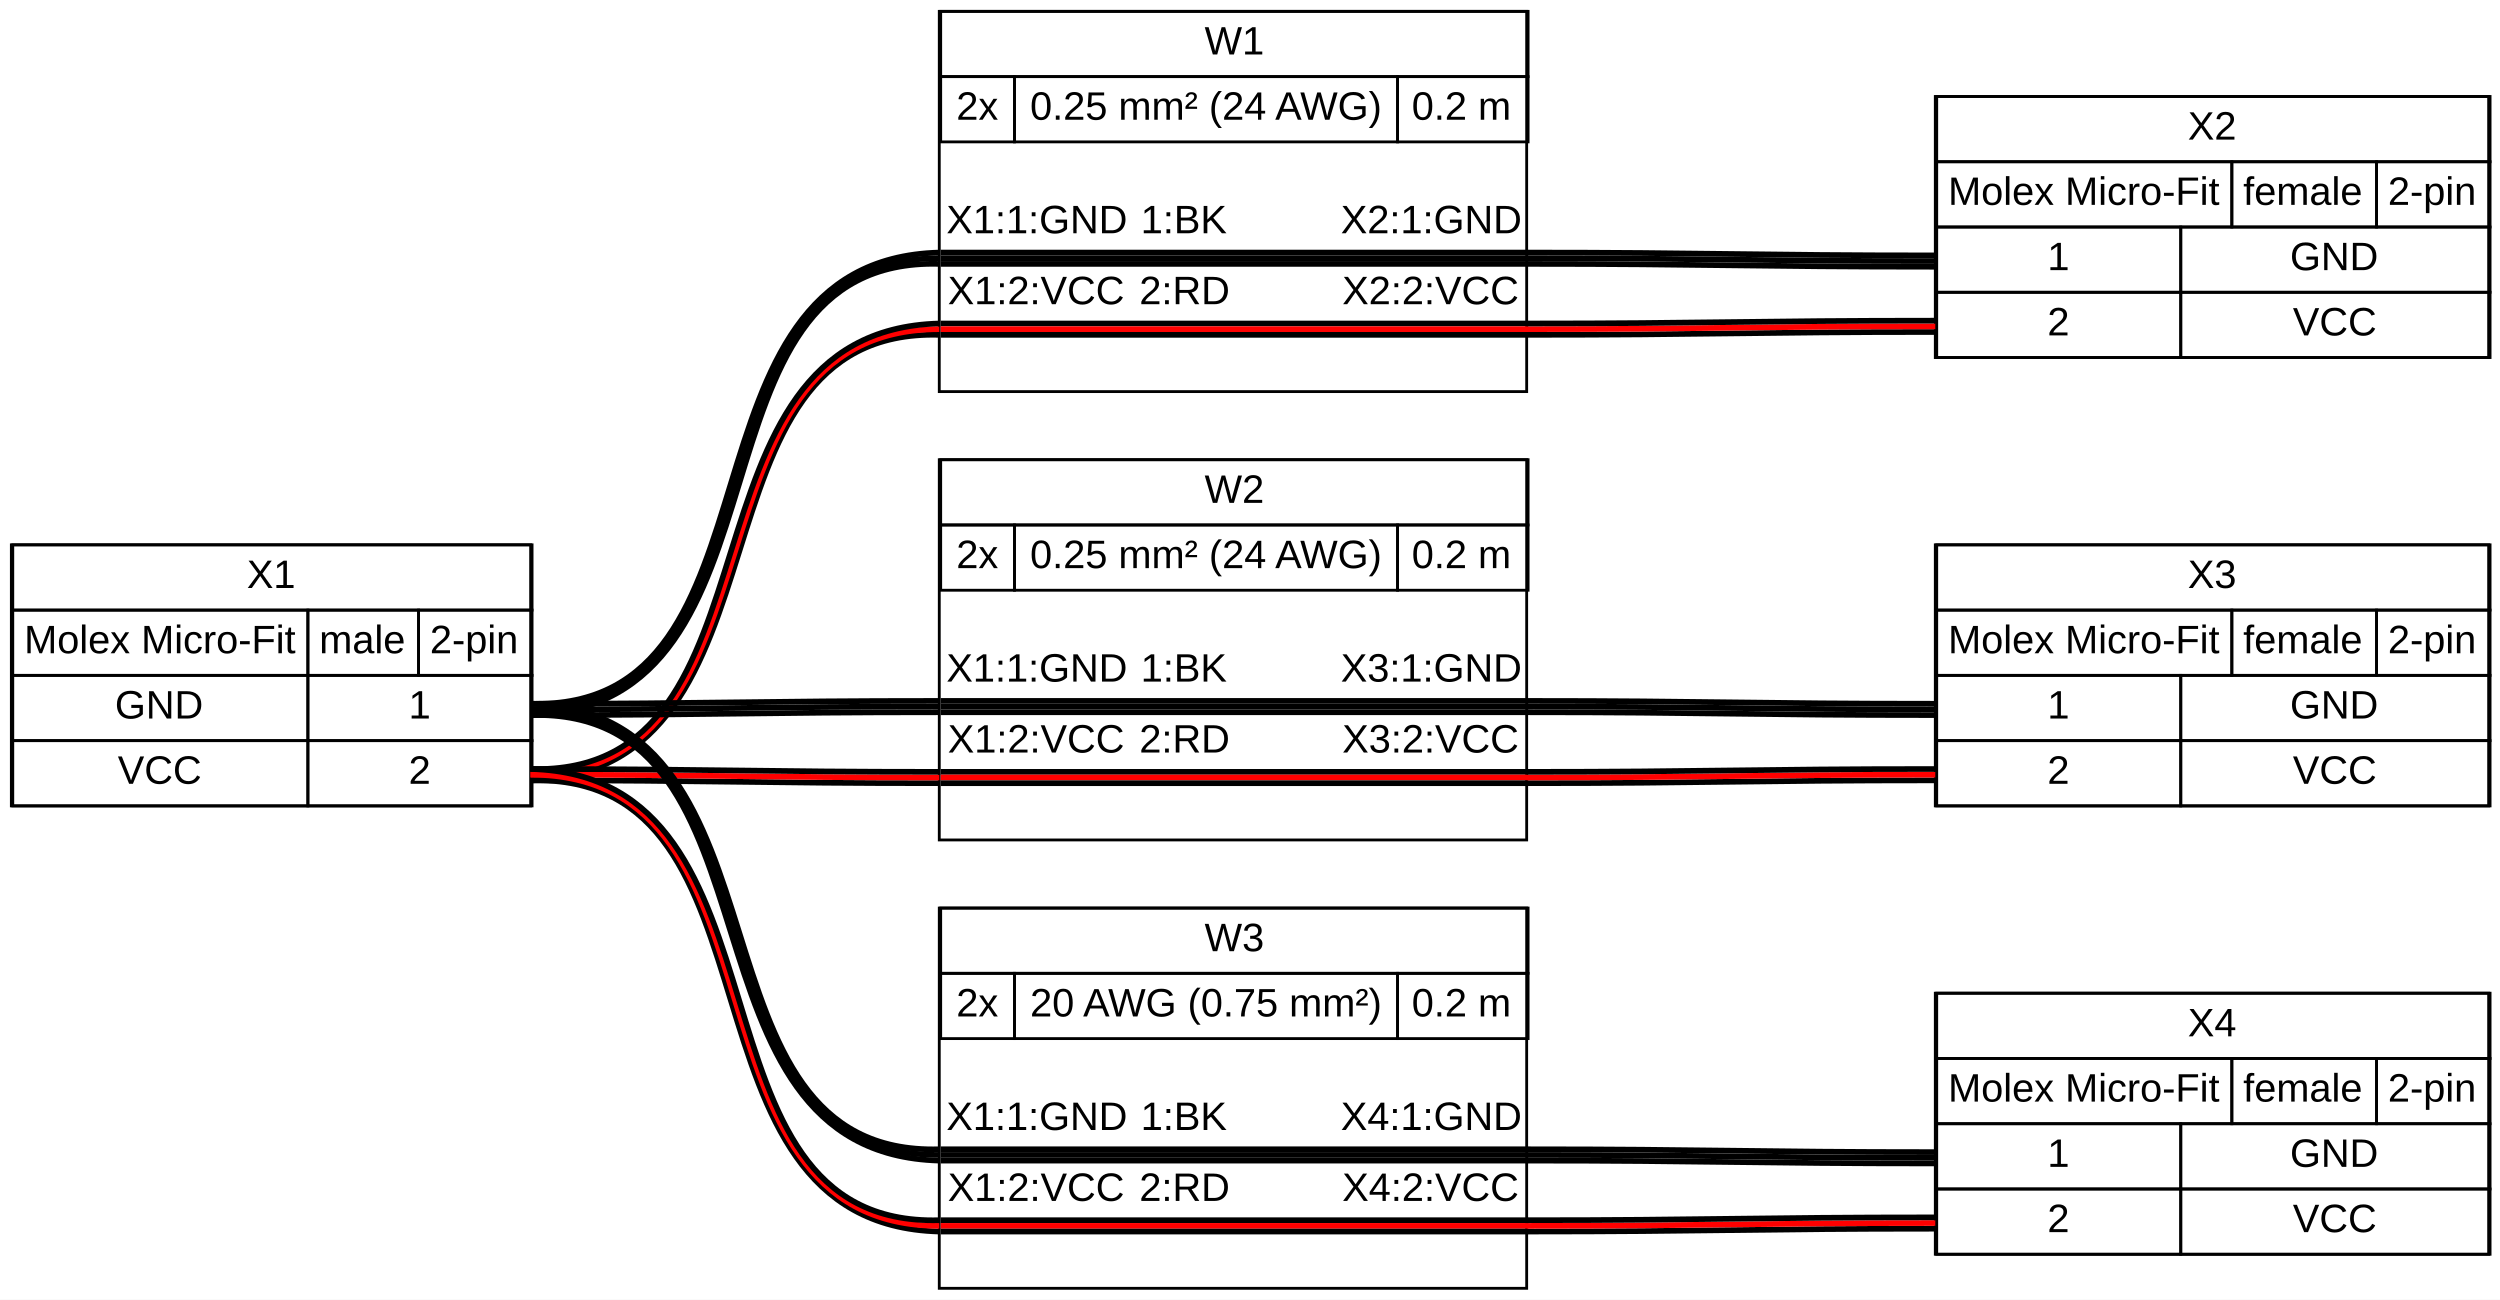
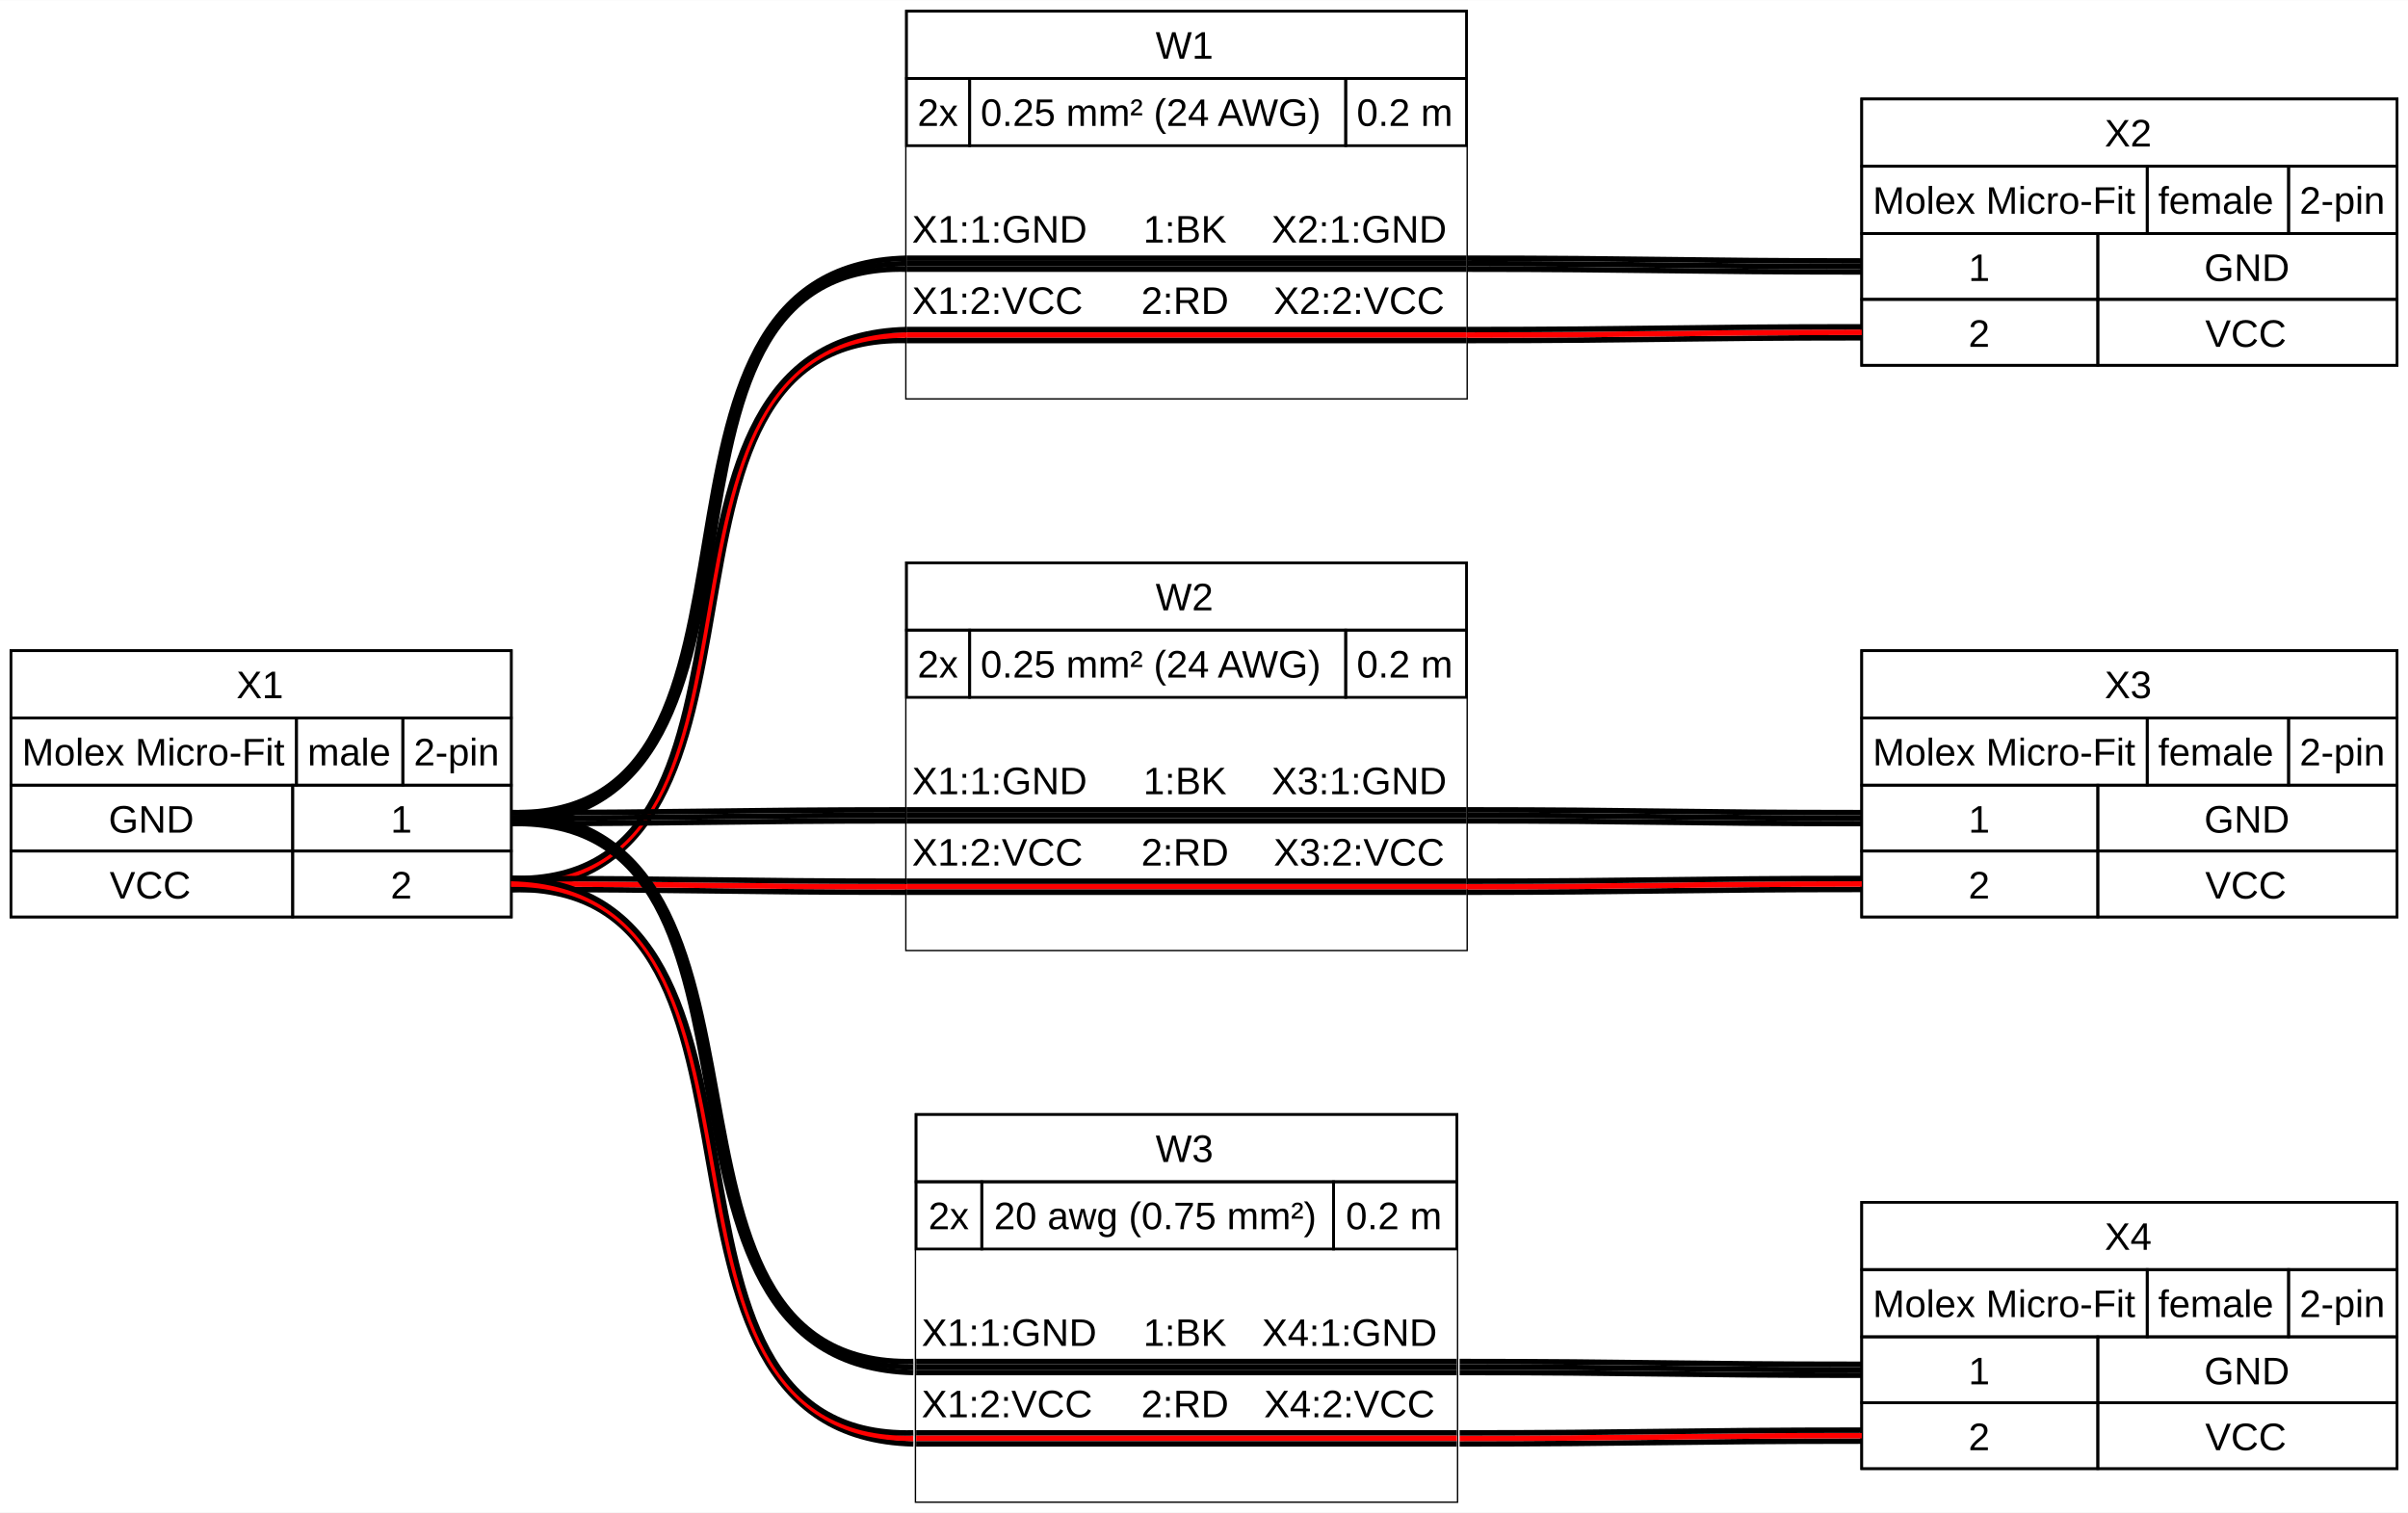
- <svg xmlns="http://www.w3.org/2000/svg" width="881pt" height="458pt" viewBox="0.00 0.00 881.00 458.00">
-   <g id="graph0" class="graph" transform="scale(1 1) rotate(0) translate(4 454)">
-     <polygon fill="#ffffff" stroke="transparent" points="-4,4 -4,-454 877,-454 877,4 -4,4" />
+ <svg xmlns="http://www.w3.org/2000/svg" width="877pt" height="551pt" viewBox="0.00 0.00 877.25 551.00">
+   <g id="graph0" class="graph" transform="scale(1 1) rotate(0) translate(4 547)">
+     <polygon fill="#ffffff" stroke="none" points="-4,4 -4,-547 873.25,-547 873.25,4 -4,4" />
    <g id="node1" class="node">
-       <polygon fill="#ffffff" stroke="black" points="183,-262 0,-262 0,-170 183,-170 183,-262" />
-       <polygon fill="none" stroke="black" points="0.5,-239 0.5,-262 183.5,-262 183.5,-239 0.5,-239" />
-       <text text-anchor="start" x="83" y="-246.8" font-family="arial" font-size="14.00">X1</text>
-       <polygon fill="none" stroke="black" points="0.5,-216 0.5,-239 104.5,-239 104.5,-216 0.5,-216" />
-       <text text-anchor="start" x="4.5" y="-223.8" font-family="arial" font-size="14.00">Molex Micro-Fit</text>
-       <polygon fill="none" stroke="black" points="104.5,-216 104.5,-239 143.5,-239 143.5,-216 104.5,-216" />
-       <text text-anchor="start" x="108.5" y="-223.8" font-family="arial" font-size="14.00">male</text>
-       <polygon fill="none" stroke="black" points="143.5,-216 143.5,-239 183.5,-239 183.5,-216 143.5,-216" />
-       <text text-anchor="start" x="147.5" y="-223.8" font-family="arial" font-size="14.00">2-pin</text>
-       <polygon fill="none" stroke="black" points="0.5,-193 0.5,-216 104.5,-216 104.5,-193 0.5,-193" />
-       <text text-anchor="start" x="36.5" y="-200.8" font-family="arial" font-size="14.00">GND</text>
-       <polygon fill="none" stroke="black" points="104.5,-193 104.5,-216 183.5,-216 183.5,-193 104.5,-193" />
-       <text text-anchor="start" x="140" y="-200.8" font-family="arial" font-size="14.00">1</text>
-       <polygon fill="none" stroke="black" points="0.5,-170 0.5,-193 104.5,-193 104.5,-170 0.5,-170" />
-       <text text-anchor="start" x="37.5" y="-177.8" font-family="arial" font-size="14.00">VCC</text>
-       <polygon fill="none" stroke="black" points="104.5,-170 104.5,-193 183.5,-193 183.5,-170 104.5,-170" />
-       <text text-anchor="start" x="140" y="-177.8" font-family="arial" font-size="14.00">2</text>
+       <polygon fill="#ffffff" stroke="black" points="182.25,-310 0,-310 0,-213 182.25,-213 182.25,-310" />
+       <polygon fill="#ffffff" stroke="none" points="0,-213 0,-310 182.25,-310 182.25,-213 0,-213" />
+       <polygon fill="none" stroke="black" points="0,-285.5 0,-310 182.25,-310 182.25,-285.5 0,-285.5" />
+       <text text-anchor="start" x="82.12" y="-292.7" font-family="arial" font-size="14.00">X1</text>
+       <polygon fill="none" stroke="black" points="0,-261 0,-285.5 104,-285.5 104,-261 0,-261" />
+       <text text-anchor="start" x="4" y="-268.2" font-family="arial" font-size="14.00">Molex Micro-Fit</text>
+       <polygon fill="none" stroke="black" points="104,-261 104,-285.5 142.75,-285.5 142.75,-261 104,-261" />
+       <text text-anchor="start" x="108" y="-268.2" font-family="arial" font-size="14.00">male</text>
+       <polygon fill="none" stroke="black" points="142.75,-261 142.75,-285.5 182.25,-285.5 182.25,-261 142.75,-261" />
+       <text text-anchor="start" x="146.75" y="-268.2" font-family="arial" font-size="14.00">2-pin</text>
+       <polygon fill="none" stroke="black" points="0,-237 0,-261 102.62,-261 102.62,-237 0,-237" />
+       <text text-anchor="start" x="35.56" y="-243.7" font-family="arial" font-size="14.00">GND</text>
+       <polygon fill="none" stroke="black" points="102.62,-237 102.62,-261 182.25,-261 182.25,-237 102.62,-237" />
+       <text text-anchor="start" x="138.31" y="-243.7" font-family="arial" font-size="14.00">1</text>
+       <polygon fill="none" stroke="black" points="0,-213 0,-237 102.62,-237 102.62,-213 0,-213" />
+       <text text-anchor="start" x="35.94" y="-219.7" font-family="arial" font-size="14.00">VCC</text>
+       <polygon fill="none" stroke="black" points="102.62,-213 102.62,-237 182.25,-237 182.25,-213 102.62,-213" />
+       <text text-anchor="start" x="138.31" y="-219.7" font-family="arial" font-size="14.00">2</text>
+     </g>
+     <g id="node2" class="node">
+       <polygon fill="#ffffff" stroke="black" points="530.25,-543 326.25,-543 326.25,-402 530.25,-402 530.25,-543" />
+       <polygon fill="#ffffff" stroke="none" points="326.25,-402 326.25,-543 530.25,-543 530.25,-402 326.25,-402" />
+       <polygon fill="none" stroke="black" points="326.25,-518.5 326.25,-543 530.25,-543 530.25,-518.5 326.25,-518.5" />
+       <text text-anchor="start" x="417" y="-525.7" font-family="arial" font-size="14.00">W1</text>
+       <polygon fill="none" stroke="black" points="326.25,-494 326.25,-518.5 349.25,-518.5 349.25,-494 326.25,-494" />
+       <text text-anchor="start" x="330.25" y="-501.2" font-family="arial" font-size="14.00">2x</text>
+       <polygon fill="none" stroke="black" points="349.25,-494 349.25,-518.5 486.25,-518.5 486.25,-494 349.25,-494" />
+       <text text-anchor="start" x="353.25" y="-501.2" font-family="arial" font-size="14.00">0.25 mm² (24 AWG)</text>
+       <polygon fill="none" stroke="black" points="486.25,-494 486.25,-518.5 530.25,-518.5 530.25,-494 486.25,-494" />
+       <text text-anchor="start" x="490.25" y="-501.2" font-family="arial" font-size="14.00">0.2 m</text>
+       <text text-anchor="start" x="361.57" y="-478.7" font-family="arial" font-size="14.00"> </text>
+       <text text-anchor="start" x="328.25" y="-458.7" font-family="arial" font-size="14.00"> X1:1:GND</text>
+       <text text-anchor="start" x="402.98" y="-458.7" font-family="arial" font-size="14.00"> </text>
+       <text text-anchor="start" x="412.5" y="-458.7" font-family="arial" font-size="14.00">1:BK</text>
+       <text text-anchor="start" x="449.77" y="-458.7" font-family="arial" font-size="14.00"> </text>
+       <text text-anchor="start" x="459.25" y="-458.7" font-family="arial" font-size="14.00">X2:1:GND </text>
+       <polygon fill="#ffffff" stroke="none" points="326.25,-452 326.25,-454 530.25,-454 530.25,-452 326.25,-452" />
+       <polygon fill="#ffffff" stroke="none" points="326.25,-450 326.25,-452 530.25,-452 530.25,-450 326.25,-450" />
+       <polygon fill="#ffffff" stroke="none" points="326.25,-448 326.25,-450 530.25,-450 530.25,-448 326.25,-448" />
+       <text text-anchor="start" x="328.25" y="-432.7" font-family="arial" font-size="14.00"> X1:2:VCC</text>
+       <text text-anchor="start" x="402.98" y="-432.7" font-family="arial" font-size="14.00"> </text>
+       <text text-anchor="start" x="411.75" y="-432.7" font-family="arial" font-size="14.00">2:RD</text>
+       <text text-anchor="start" x="449.77" y="-432.7" font-family="arial" font-size="14.00"> </text>
+       <text text-anchor="start" x="460" y="-432.7" font-family="arial" font-size="14.00">X2:2:VCC </text>
+       <polygon fill="#ffffff" stroke="none" points="326.25,-426 326.25,-428 530.25,-428 530.25,-426 326.25,-426" />
+       <polygon fill="#ffffff" stroke="none" points="326.25,-424 326.25,-426 530.25,-426 530.25,-424 326.25,-424" />
+       <polygon fill="#ffffff" stroke="none" points="326.25,-422 326.25,-424 530.25,-424 530.25,-422 326.25,-422" />
+       <text text-anchor="start" x="361.57" y="-406.7" font-family="arial" font-size="14.00"> </text>
+     </g>
+     <g id="edge1" class="edge">
+       <path fill="none" stroke="#000000" stroke-width="2" d="M182.25,-247C294.37,-249.71 217.87,-451.71 326.25,-449" />
+       <path fill="none" stroke="#000000" stroke-width="2" d="M182.25,-249C292.5,-249 216,-451 326.25,-451" />
+       <path fill="none" stroke="#000000" stroke-width="2" d="M182.25,-251C290.63,-248.29 214.13,-450.29 326.25,-453" />
+     </g>
+     <g id="edge2" class="edge">
+       <path fill="none" stroke="#000000" stroke-width="2" d="M182.25,-223C293.65,-225.7 218.59,-425.7 326.25,-423" />
+       <path fill="none" stroke="#ff0000" stroke-width="2" d="M182.25,-225C291.78,-225 216.72,-425 326.25,-425" />
+       <path fill="none" stroke="#000000" stroke-width="2" d="M182.25,-227C289.91,-224.3 214.85,-424.3 326.25,-427" />
+     </g>
+     <g id="node3" class="node">
+       <polygon fill="#ffffff" stroke="black" points="530.25,-342 326.25,-342 326.25,-201 530.25,-201 530.25,-342" />
+       <polygon fill="#ffffff" stroke="none" points="326.25,-201 326.25,-342 530.25,-342 530.25,-201 326.25,-201" />
+       <polygon fill="none" stroke="black" points="326.25,-317.5 326.25,-342 530.25,-342 530.25,-317.5 326.25,-317.5" />
+       <text text-anchor="start" x="417" y="-324.7" font-family="arial" font-size="14.00">W2</text>
+       <polygon fill="none" stroke="black" points="326.25,-293 326.25,-317.5 349.25,-317.5 349.25,-293 326.25,-293" />
+       <text text-anchor="start" x="330.25" y="-300.2" font-family="arial" font-size="14.00">2x</text>
+       <polygon fill="none" stroke="black" points="349.25,-293 349.25,-317.5 486.25,-317.5 486.25,-293 349.25,-293" />
+       <text text-anchor="start" x="353.25" y="-300.2" font-family="arial" font-size="14.00">0.25 mm² (24 AWG)</text>
+       <polygon fill="none" stroke="black" points="486.25,-293 486.25,-317.5 530.25,-317.5 530.25,-293 486.25,-293" />
+       <text text-anchor="start" x="490.25" y="-300.2" font-family="arial" font-size="14.00">0.2 m</text>
+       <text text-anchor="start" x="361.57" y="-277.7" font-family="arial" font-size="14.00"> </text>
+       <text text-anchor="start" x="328.25" y="-257.7" font-family="arial" font-size="14.00"> X1:1:GND</text>
+       <text text-anchor="start" x="402.98" y="-257.7" font-family="arial" font-size="14.00"> </text>
+       <text text-anchor="start" x="412.5" y="-257.7" font-family="arial" font-size="14.00">1:BK</text>
+       <text text-anchor="start" x="449.77" y="-257.7" font-family="arial" font-size="14.00"> </text>
+       <text text-anchor="start" x="459.25" y="-257.7" font-family="arial" font-size="14.00">X3:1:GND </text>
+       <polygon fill="#ffffff" stroke="none" points="326.25,-251 326.25,-253 530.25,-253 530.25,-251 326.25,-251" />
+       <polygon fill="#ffffff" stroke="none" points="326.25,-249 326.25,-251 530.25,-251 530.25,-249 326.25,-249" />
+       <polygon fill="#ffffff" stroke="none" points="326.25,-247 326.25,-249 530.25,-249 530.25,-247 326.25,-247" />
+       <text text-anchor="start" x="328.25" y="-231.7" font-family="arial" font-size="14.00"> X1:2:VCC</text>
+       <text text-anchor="start" x="402.98" y="-231.7" font-family="arial" font-size="14.00"> </text>
+       <text text-anchor="start" x="411.75" y="-231.7" font-family="arial" font-size="14.00">2:RD</text>
+       <text text-anchor="start" x="449.77" y="-231.7" font-family="arial" font-size="14.00"> </text>
+       <text text-anchor="start" x="460" y="-231.7" font-family="arial" font-size="14.00">X3:2:VCC </text>
+       <polygon fill="#ffffff" stroke="none" points="326.25,-225 326.25,-227 530.25,-227 530.25,-225 326.25,-225" />
+       <polygon fill="#ffffff" stroke="none" points="326.25,-223 326.25,-225 530.25,-225 530.25,-223 326.25,-223" />
+       <polygon fill="#ffffff" stroke="none" points="326.25,-221 326.25,-223 530.25,-223 530.25,-221 326.25,-221" />
+       <text text-anchor="start" x="361.57" y="-205.7" font-family="arial" font-size="14.00"> </text>
+     </g>
+     <g id="edge3" class="edge">
+       <path fill="none" stroke="#000000" stroke-width="2" d="M182.25,-247C246.37,-247 262.37,-248 326.25,-248" />
+       <path fill="none" stroke="#000000" stroke-width="2" d="M182.25,-249C246.25,-249 262.25,-250 326.25,-250" />
+       <path fill="none" stroke="#000000" stroke-width="2" d="M182.25,-251C246.13,-251 262.13,-252 326.25,-252" />
+     </g>
+     <g id="edge4" class="edge">
+       <path fill="none" stroke="#000000" stroke-width="2" d="M182.25,-223C246.13,-223 262.13,-222 326.25,-222" />
+       <path fill="none" stroke="#ff0000" stroke-width="2" d="M182.25,-225C246.25,-225 262.25,-224 326.25,-224" />
+       <path fill="none" stroke="#000000" stroke-width="2" d="M182.25,-227C246.37,-227 262.37,-226 326.25,-226" />
+     </g>
+     <g id="node4" class="node">
+       <polygon fill="#ffffff" stroke="black" points="526.75,-141 329.75,-141 329.75,0 526.75,0 526.75,-141" />
+       <polygon fill="#ffffff" stroke="none" points="329.75,0 329.75,-141 526.75,-141 526.75,0 329.75,0" />
+       <polygon fill="none" stroke="black" points="329.75,-116.5 329.75,-141 526.75,-141 526.75,-116.5 329.75,-116.5" />
+       <text text-anchor="start" x="417" y="-123.7" font-family="arial" font-size="14.00">W3</text>
+       <polygon fill="none" stroke="black" points="329.75,-92 329.75,-116.5 353.67,-116.5 353.67,-92 329.75,-92" />
+       <text text-anchor="start" x="334.21" y="-99.2" font-family="arial" font-size="14.00">2x</text>
+       <polygon fill="none" stroke="black" points="353.67,-92 353.67,-116.5 481.83,-116.5 481.83,-92 353.67,-92" />
+       <text text-anchor="start" x="358.12" y="-99.2" font-family="arial" font-size="14.00">20 awg (0.75 mm²)</text>
+       <polygon fill="none" stroke="black" points="481.83,-92 481.83,-116.5 526.75,-116.5 526.75,-92 481.83,-92" />
+       <text text-anchor="start" x="486.29" y="-99.2" font-family="arial" font-size="14.00">0.2 m</text>
+       <text text-anchor="start" x="364.38" y="-76.7" font-family="arial" font-size="14.00"> </text>
+       <text text-anchor="start" x="331.75" y="-56.7" font-family="arial" font-size="14.00"> X1:1:GND</text>
+       <text text-anchor="start" x="404.38" y="-56.7" font-family="arial" font-size="14.00"> </text>
+       <text text-anchor="start" x="412.5" y="-56.7" font-family="arial" font-size="14.00">1:BK</text>
+       <text text-anchor="start" x="448.38" y="-56.7" font-family="arial" font-size="14.00"> </text>
+       <text text-anchor="start" x="455.75" y="-56.7" font-family="arial" font-size="14.00">X4:1:GND </text>
+       <polygon fill="#ffffff" stroke="none" points="329.75,-50 329.75,-52 526.75,-52 526.75,-50 329.75,-50" />
+       <polygon fill="#ffffff" stroke="none" points="329.75,-48 329.75,-50 526.75,-50 526.75,-48 329.75,-48" />
+       <polygon fill="#ffffff" stroke="none" points="329.75,-46 329.75,-48 526.75,-48 526.75,-46 329.75,-46" />
+       <text text-anchor="start" x="331.75" y="-30.7" font-family="arial" font-size="14.00"> X1:2:VCC</text>
+       <text text-anchor="start" x="404.38" y="-30.7" font-family="arial" font-size="14.00"> </text>
+       <text text-anchor="start" x="411.75" y="-30.7" font-family="arial" font-size="14.00">2:RD</text>
+       <text text-anchor="start" x="448.38" y="-30.7" font-family="arial" font-size="14.00"> </text>
+       <text text-anchor="start" x="456.5" y="-30.7" font-family="arial" font-size="14.00">X4:2:VCC </text>
+       <polygon fill="#ffffff" stroke="none" points="329.75,-24 329.75,-26 526.75,-26 526.75,-24 329.75,-24" />
+       <polygon fill="#ffffff" stroke="none" points="329.75,-22 329.75,-24 526.75,-24 526.75,-22 329.75,-22" />
+       <polygon fill="#ffffff" stroke="none" points="329.75,-20 329.75,-22 526.75,-22 526.75,-20 329.75,-20" />
+       <text text-anchor="start" x="364.38" y="-4.7" font-family="arial" font-size="14.00"> </text>
+     </g>
+     <g id="edge5" class="edge">
+       <path fill="none" stroke="#000000" stroke-width="2" d="M182.25,-247C290.55,-249.69 216.69,-49.69 328.75,-47" />
+       <path fill="none" stroke="#000000" stroke-width="2" d="M182.25,-249C292.43,-249 218.57,-49 328.75,-49" />
+       <path fill="none" stroke="#000000" stroke-width="2" d="M182.25,-251C294.31,-248.31 220.45,-48.31 328.75,-51" />
+     </g>
+     <g id="edge6" class="edge">
+       <path fill="none" stroke="#000000" stroke-width="2" d="M182.25,-223C291.28,-225.7 215.98,-23.7 328.75,-21" />
+       <path fill="none" stroke="#ff0000" stroke-width="2" d="M182.25,-225C293.15,-225 217.85,-23 328.75,-23" />
+       <path fill="none" stroke="#000000" stroke-width="2" d="M182.25,-227C295.02,-224.3 219.72,-22.3 328.75,-25" />
+     </g>
+     <g id="edge7" class="edge">
+       <path fill="none" stroke="#000000" stroke-width="2" d="M530.25,-453C462.25,-453 394.25,-453 326.25,-453" />
+       <path fill="none" stroke="#000000" stroke-width="2" d="M530.25,-451C462.25,-451 394.25,-451 326.25,-451" />
+       <path fill="none" stroke="#000000" stroke-width="2" d="M530.25,-449C462.25,-449 394.25,-449 326.25,-449" />
+     </g>
+     <g id="edge8" class="edge">
+       <path fill="none" stroke="#000000" stroke-width="2" d="M530.25,-427C462.25,-427 394.25,-427 326.25,-427" />
+       <path fill="none" stroke="#ff0000" stroke-width="2" d="M530.25,-425C462.25,-425 394.25,-425 326.25,-425" />
+       <path fill="none" stroke="#000000" stroke-width="2" d="M530.25,-423C462.25,-423 394.25,-423 326.25,-423" />
    </g>
    <g id="node5" class="node">
-       <polygon fill="#ffffff" stroke="black" points="534,-450 327,-450 327,-316 534,-316 534,-450" />
-       <polygon fill="none" stroke="black" points="327.5,-427 327.5,-450 534.5,-450 534.5,-427 327.5,-427" />
-       <text text-anchor="start" x="420.5" y="-434.8" font-family="arial" font-size="14.00">W1</text>
-       <polygon fill="none" stroke="black" points="327.5,-404 327.5,-427 353.5,-427 353.5,-404 327.5,-404" />
-       <text text-anchor="start" x="333" y="-411.8" font-family="arial" font-size="14.00">2x</text>
-       <polygon fill="none" stroke="black" points="353.5,-404 353.5,-427 488.5,-427 488.5,-404 353.5,-404" />
-       <text text-anchor="start" x="359" y="-411.8" font-family="arial" font-size="14.00">0.25 mm² (24 AWG)</text>
-       <polygon fill="none" stroke="black" points="488.5,-404 488.5,-427 534.5,-427 534.5,-404 488.5,-404" />
-       <text text-anchor="start" x="493.5" y="-411.8" font-family="arial" font-size="14.00">0.2 m</text>
-       <text text-anchor="start" x="359.5" y="-390.8" font-family="arial" font-size="14.00"> </text>
-       <text text-anchor="start" x="329.5" y="-371.8" font-family="arial" font-size="14.00">X1:1:GND</text>
-       <text text-anchor="start" x="398" y="-371.8" font-family="arial" font-size="14.00">     1:BK    </text>
-       <text text-anchor="start" x="468.5" y="-371.8" font-family="arial" font-size="14.00">X2:1:GND</text>
-       <polygon fill="#000000" stroke="transparent" points="327.5,-364 327.5,-366 534.5,-366 534.5,-364 327.5,-364" />
-       <polygon fill="#000000" stroke="transparent" points="327.5,-362 327.5,-364 534.5,-364 534.5,-362 327.5,-362" />
-       <polygon fill="#000000" stroke="transparent" points="327.5,-360 327.5,-362 534.5,-362 534.5,-360 327.5,-360" />
-       <text text-anchor="start" x="330" y="-346.8" font-family="arial" font-size="14.00">X1:2:VCC</text>
-       <text text-anchor="start" x="397.5" y="-346.8" font-family="arial" font-size="14.00">     2:RD    </text>
-       <text text-anchor="start" x="469" y="-346.8" font-family="arial" font-size="14.00">X2:2:VCC</text>
-       <polygon fill="#000000" stroke="transparent" points="327.5,-339 327.5,-341 534.5,-341 534.5,-339 327.5,-339" />
-       <polygon fill="#ff0000" stroke="transparent" points="327.5,-337 327.5,-339 534.5,-339 534.5,-337 327.5,-337" />
-       <polygon fill="#000000" stroke="transparent" points="327.5,-335 327.5,-337 534.5,-337 534.5,-335 327.5,-335" />
-       <text text-anchor="start" x="359.5" y="-321.8" font-family="arial" font-size="14.00"> </text>
-     </g>
-     <g id="edge1" class="edge">
-       <path fill="none" stroke="#000000" stroke-width="2" d="M183,-202C280.26,-204.56 233.58,-363.56 327,-361" />
-       <path fill="none" stroke="#000000" stroke-width="2" d="M183,-204C278.34,-204 231.66,-363 327,-363" />
-       <path fill="none" stroke="#000000" stroke-width="2" d="M183,-206C276.42,-203.44 229.74,-362.44 327,-365" />
-     </g>
-     <g id="edge3" class="edge">
-       <path fill="none" stroke="#000000" stroke-width="2" d="M183,-179C279.6,-181.56 234.24,-338.56 327,-336" />
-       <path fill="none" stroke="#ff0000" stroke-width="2" d="M183,-181C277.68,-181 232.32,-338 327,-338" />
-       <path fill="none" stroke="#000000" stroke-width="2" d="M183,-183C275.76,-180.44 230.4,-337.44 327,-340" />
+       <polygon fill="#ffffff" stroke="black" points="869.25,-511 674.25,-511 674.25,-414 869.25,-414 869.25,-511" />
+       <polygon fill="#ffffff" stroke="none" points="674.25,-414 674.25,-511 869.25,-511 869.25,-414 674.25,-414" />
+       <polygon fill="none" stroke="black" points="674.25,-486.5 674.25,-511 869.25,-511 869.25,-486.5 674.25,-486.5" />
+       <text text-anchor="start" x="762.75" y="-493.7" font-family="arial" font-size="14.00">X2</text>
+       <polygon fill="none" stroke="black" points="674.25,-462 674.25,-486.5 778.25,-486.5 778.25,-462 674.25,-462" />
+       <text text-anchor="start" x="678.25" y="-469.2" font-family="arial" font-size="14.00">Molex Micro-Fit</text>
+       <polygon fill="none" stroke="black" points="778.25,-462 778.25,-486.5 829.75,-486.5 829.75,-462 778.25,-462" />
+       <text text-anchor="start" x="782.25" y="-469.2" font-family="arial" font-size="14.00">female</text>
+       <polygon fill="none" stroke="black" points="829.75,-462 829.75,-486.5 869.25,-486.5 869.25,-462 829.75,-462" />
+       <text text-anchor="start" x="833.75" y="-469.2" font-family="arial" font-size="14.00">2-pin</text>
+       <polygon fill="none" stroke="black" points="674.25,-438 674.25,-462 760.25,-462 760.25,-438 674.25,-438" />
+       <text text-anchor="start" x="713.12" y="-444.7" font-family="arial" font-size="14.00">1</text>
+       <polygon fill="none" stroke="black" points="760.25,-438 760.25,-462 869.25,-462 869.25,-438 760.25,-438" />
+       <text text-anchor="start" x="799" y="-444.7" font-family="arial" font-size="14.00">GND</text>
+       <polygon fill="none" stroke="black" points="674.25,-414 674.25,-438 760.25,-438 760.25,-414 674.25,-414" />
+       <text text-anchor="start" x="713.12" y="-420.7" font-family="arial" font-size="14.00">2</text>
+       <polygon fill="none" stroke="black" points="760.25,-414 760.25,-438 869.25,-438 869.25,-414 760.25,-414" />
+       <text text-anchor="start" x="799.38" y="-420.7" font-family="arial" font-size="14.00">VCC</text>
+     </g>
+     <g id="edge9" class="edge">
+       <path fill="none" stroke="#000000" stroke-width="2" d="M530.25,-449C594.13,-449 610.13,-448 674.25,-448" />
+       <path fill="none" stroke="#000000" stroke-width="2" d="M530.25,-451C594.25,-451 610.25,-450 674.25,-450" />
+       <path fill="none" stroke="#000000" stroke-width="2" d="M530.25,-453C594.37,-453 610.37,-452 674.25,-452" />
+     </g>
+     <g id="edge10" class="edge">
+       <path fill="none" stroke="#000000" stroke-width="2" d="M530.25,-423C594.37,-423 610.37,-424 674.25,-424" />
+       <path fill="none" stroke="#ff0000" stroke-width="2" d="M530.25,-425C594.25,-425 610.25,-426 674.25,-426" />
+       <path fill="none" stroke="#000000" stroke-width="2" d="M530.25,-427C594.13,-427 610.13,-428 674.25,-428" />
+     </g>
+     <g id="edge11" class="edge">
+       <path fill="none" stroke="#000000" stroke-width="2" d="M530.25,-252C462.25,-252 394.25,-252 326.25,-252" />
+       <path fill="none" stroke="#000000" stroke-width="2" d="M530.25,-250C462.25,-250 394.25,-250 326.25,-250" />
+       <path fill="none" stroke="#000000" stroke-width="2" d="M530.25,-248C462.25,-248 394.25,-248 326.25,-248" />
+     </g>
+     <g id="edge12" class="edge">
+       <path fill="none" stroke="#000000" stroke-width="2" d="M530.25,-226C462.25,-226 394.25,-226 326.25,-226" />
+       <path fill="none" stroke="#ff0000" stroke-width="2" d="M530.25,-224C462.25,-224 394.25,-224 326.25,-224" />
+       <path fill="none" stroke="#000000" stroke-width="2" d="M530.25,-222C462.25,-222 394.25,-222 326.25,-222" />
    </g>
    <g id="node6" class="node">
-       <polygon fill="#ffffff" stroke="black" points="534,-292 327,-292 327,-158 534,-158 534,-292" />
-       <polygon fill="none" stroke="black" points="327.5,-269 327.5,-292 534.5,-292 534.5,-269 327.5,-269" />
-       <text text-anchor="start" x="420.5" y="-276.8" font-family="arial" font-size="14.00">W2</text>
-       <polygon fill="none" stroke="black" points="327.5,-246 327.5,-269 353.5,-269 353.5,-246 327.5,-246" />
-       <text text-anchor="start" x="333" y="-253.8" font-family="arial" font-size="14.00">2x</text>
-       <polygon fill="none" stroke="black" points="353.5,-246 353.5,-269 488.5,-269 488.5,-246 353.5,-246" />
-       <text text-anchor="start" x="359" y="-253.8" font-family="arial" font-size="14.00">0.25 mm² (24 AWG)</text>
-       <polygon fill="none" stroke="black" points="488.5,-246 488.5,-269 534.5,-269 534.5,-246 488.5,-246" />
-       <text text-anchor="start" x="493.5" y="-253.8" font-family="arial" font-size="14.00">0.2 m</text>
-       <text text-anchor="start" x="359.5" y="-232.8" font-family="arial" font-size="14.00"> </text>
-       <text text-anchor="start" x="329.5" y="-213.8" font-family="arial" font-size="14.00">X1:1:GND</text>
-       <text text-anchor="start" x="398" y="-213.8" font-family="arial" font-size="14.00">     1:BK    </text>
-       <text text-anchor="start" x="468.5" y="-213.8" font-family="arial" font-size="14.00">X3:1:GND</text>
-       <polygon fill="#000000" stroke="transparent" points="327.5,-206 327.5,-208 534.5,-208 534.5,-206 327.5,-206" />
-       <polygon fill="#000000" stroke="transparent" points="327.5,-204 327.5,-206 534.5,-206 534.5,-204 327.5,-204" />
-       <polygon fill="#000000" stroke="transparent" points="327.5,-202 327.5,-204 534.5,-204 534.5,-202 327.5,-202" />
-       <text text-anchor="start" x="330" y="-188.8" font-family="arial" font-size="14.00">X1:2:VCC</text>
-       <text text-anchor="start" x="397.5" y="-188.8" font-family="arial" font-size="14.00">     2:RD    </text>
-       <text text-anchor="start" x="469" y="-188.8" font-family="arial" font-size="14.00">X3:2:VCC</text>
-       <polygon fill="#000000" stroke="transparent" points="327.5,-181 327.5,-183 534.5,-183 534.5,-181 327.5,-181" />
-       <polygon fill="#ff0000" stroke="transparent" points="327.5,-179 327.5,-181 534.5,-181 534.5,-179 327.5,-179" />
-       <polygon fill="#000000" stroke="transparent" points="327.5,-177 327.5,-179 534.5,-179 534.5,-177 327.5,-177" />
-       <text text-anchor="start" x="359.5" y="-163.8" font-family="arial" font-size="14.00"> </text>
-     </g>
-     <g id="edge5" class="edge">
-       <path fill="none" stroke="#000000" stroke-width="2" d="M183,-202C247.13,-202 263.12,-203 327,-203" />
-       <path fill="none" stroke="#000000" stroke-width="2" d="M183,-204C247,-204 263,-205 327,-205" />
-       <path fill="none" stroke="#000000" stroke-width="2" d="M183,-206C246.88,-206 262.87,-207 327,-207" />
-     </g>
-     <g id="edge7" class="edge">
-       <path fill="none" stroke="#000000" stroke-width="2" d="M183,-179C246.88,-179 262.87,-178 327,-178" />
-       <path fill="none" stroke="#ff0000" stroke-width="2" d="M183,-181C247,-181 263,-180 327,-180" />
-       <path fill="none" stroke="#000000" stroke-width="2" d="M183,-183C247.13,-183 263.12,-182 327,-182" />
+       <polygon fill="#ffffff" stroke="black" points="869.25,-310 674.25,-310 674.25,-213 869.25,-213 869.25,-310" />
+       <polygon fill="#ffffff" stroke="none" points="674.25,-213 674.25,-310 869.25,-310 869.25,-213 674.25,-213" />
+       <polygon fill="none" stroke="black" points="674.25,-285.5 674.25,-310 869.25,-310 869.25,-285.5 674.25,-285.5" />
+       <text text-anchor="start" x="762.75" y="-292.7" font-family="arial" font-size="14.00">X3</text>
+       <polygon fill="none" stroke="black" points="674.25,-261 674.25,-285.5 778.25,-285.5 778.25,-261 674.25,-261" />
+       <text text-anchor="start" x="678.25" y="-268.2" font-family="arial" font-size="14.00">Molex Micro-Fit</text>
+       <polygon fill="none" stroke="black" points="778.25,-261 778.25,-285.5 829.75,-285.5 829.75,-261 778.25,-261" />
+       <text text-anchor="start" x="782.25" y="-268.2" font-family="arial" font-size="14.00">female</text>
+       <polygon fill="none" stroke="black" points="829.75,-261 829.75,-285.5 869.25,-285.5 869.25,-261 829.75,-261" />
+       <text text-anchor="start" x="833.75" y="-268.2" font-family="arial" font-size="14.00">2-pin</text>
+       <polygon fill="none" stroke="black" points="674.25,-237 674.25,-261 760.25,-261 760.25,-237 674.25,-237" />
+       <text text-anchor="start" x="713.12" y="-243.7" font-family="arial" font-size="14.00">1</text>
+       <polygon fill="none" stroke="black" points="760.25,-237 760.25,-261 869.25,-261 869.25,-237 760.25,-237" />
+       <text text-anchor="start" x="799" y="-243.7" font-family="arial" font-size="14.00">GND</text>
+       <polygon fill="none" stroke="black" points="674.25,-213 674.25,-237 760.25,-237 760.25,-213 674.25,-213" />
+       <text text-anchor="start" x="713.12" y="-219.7" font-family="arial" font-size="14.00">2</text>
+       <polygon fill="none" stroke="black" points="760.25,-213 760.25,-237 869.25,-237 869.25,-213 760.25,-213" />
+       <text text-anchor="start" x="799.38" y="-219.7" font-family="arial" font-size="14.00">VCC</text>
+     </g>
+     <g id="edge13" class="edge">
+       <path fill="none" stroke="#000000" stroke-width="2" d="M530.25,-248C594.13,-248 610.13,-247 674.25,-247" />
+       <path fill="none" stroke="#000000" stroke-width="2" d="M530.25,-250C594.25,-250 610.25,-249 674.25,-249" />
+       <path fill="none" stroke="#000000" stroke-width="2" d="M530.25,-252C594.37,-252 610.37,-251 674.25,-251" />
+     </g>
+     <g id="edge14" class="edge">
+       <path fill="none" stroke="#000000" stroke-width="2" d="M530.25,-222C594.37,-222 610.37,-223 674.25,-223" />
+       <path fill="none" stroke="#ff0000" stroke-width="2" d="M530.25,-224C594.25,-224 610.25,-225 674.25,-225" />
+       <path fill="none" stroke="#000000" stroke-width="2" d="M530.25,-226C594.13,-226 610.13,-227 674.25,-227" />
+     </g>
+     <g id="edge15" class="edge">
+       <path fill="none" stroke="#000000" stroke-width="2" d="M526.75,-51C461.08,-51 395.42,-51 329.75,-51" />
+       <path fill="none" stroke="#000000" stroke-width="2" d="M526.75,-49C461.08,-49 395.42,-49 329.75,-49" />
+       <path fill="none" stroke="#000000" stroke-width="2" d="M526.75,-47C461.08,-47 395.42,-47 329.75,-47" />
+     </g>
+     <g id="edge16" class="edge">
+       <path fill="none" stroke="#000000" stroke-width="2" d="M526.75,-25C461.08,-25 395.42,-25 329.75,-25" />
+       <path fill="none" stroke="#ff0000" stroke-width="2" d="M526.75,-23C461.08,-23 395.42,-23 329.75,-23" />
+       <path fill="none" stroke="#000000" stroke-width="2" d="M526.75,-21C461.08,-21 395.42,-21 329.75,-21" />
    </g>
    <g id="node7" class="node">
-       <polygon fill="#ffffff" stroke="black" points="534,-134 327,-134 327,0 534,0 534,-134" />
-       <polygon fill="none" stroke="black" points="327.5,-111 327.5,-134 534.5,-134 534.5,-111 327.5,-111" />
-       <text text-anchor="start" x="420.5" y="-118.8" font-family="arial" font-size="14.00">W3</text>
-       <polygon fill="none" stroke="black" points="327.5,-88 327.5,-111 353.5,-111 353.5,-88 327.5,-88" />
-       <text text-anchor="start" x="333" y="-95.8" font-family="arial" font-size="14.00">2x</text>
-       <polygon fill="none" stroke="black" points="353.5,-88 353.5,-111 488.5,-111 488.5,-88 353.5,-88" />
-       <text text-anchor="start" x="359" y="-95.8" font-family="arial" font-size="14.00">20 AWG (0.75 mm²)</text>
-       <polygon fill="none" stroke="black" points="488.5,-88 488.5,-111 534.5,-111 534.5,-88 488.5,-88" />
-       <text text-anchor="start" x="493.5" y="-95.8" font-family="arial" font-size="14.00">0.2 m</text>
-       <text text-anchor="start" x="359.5" y="-74.8" font-family="arial" font-size="14.00"> </text>
-       <text text-anchor="start" x="329.5" y="-55.8" font-family="arial" font-size="14.00">X1:1:GND</text>
-       <text text-anchor="start" x="398" y="-55.8" font-family="arial" font-size="14.00">     1:BK    </text>
-       <text text-anchor="start" x="468.5" y="-55.8" font-family="arial" font-size="14.00">X4:1:GND</text>
-       <polygon fill="#000000" stroke="transparent" points="327.5,-48 327.5,-50 534.5,-50 534.5,-48 327.5,-48" />
-       <polygon fill="#000000" stroke="transparent" points="327.5,-46 327.5,-48 534.5,-48 534.5,-46 327.5,-46" />
-       <polygon fill="#000000" stroke="transparent" points="327.5,-44 327.5,-46 534.5,-46 534.5,-44 327.5,-44" />
-       <text text-anchor="start" x="330" y="-30.8" font-family="arial" font-size="14.00">X1:2:VCC</text>
-       <text text-anchor="start" x="397.5" y="-30.8" font-family="arial" font-size="14.00">     2:RD    </text>
-       <text text-anchor="start" x="469" y="-30.8" font-family="arial" font-size="14.00">X4:2:VCC</text>
-       <polygon fill="#000000" stroke="transparent" points="327.5,-23 327.5,-25 534.5,-25 534.5,-23 327.5,-23" />
-       <polygon fill="#ff0000" stroke="transparent" points="327.5,-21 327.5,-23 534.5,-23 534.5,-21 327.5,-21" />
-       <polygon fill="#000000" stroke="transparent" points="327.5,-19 327.5,-21 534.5,-21 534.5,-19 327.5,-19" />
-       <text text-anchor="start" x="359.5" y="-5.8" font-family="arial" font-size="14.00"> </text>
-     </g>
-     <g id="edge9" class="edge">
-       <path fill="none" stroke="#000000" stroke-width="2" d="M183,-202C275.76,-204.56 230.4,-47.56 327,-45" />
-       <path fill="none" stroke="#000000" stroke-width="2" d="M183,-204C277.68,-204 232.32,-47 327,-47" />
-       <path fill="none" stroke="#000000" stroke-width="2" d="M183,-206C279.6,-203.44 234.24,-46.44 327,-49" />
-     </g>
-     <g id="edge11" class="edge">
-       <path fill="none" stroke="#000000" stroke-width="2" d="M183,-179C276.42,-181.56 229.74,-22.56 327,-20" />
-       <path fill="none" stroke="#ff0000" stroke-width="2" d="M183,-181C278.34,-181 231.66,-22 327,-22" />
-       <path fill="none" stroke="#000000" stroke-width="2" d="M183,-183C280.26,-180.44 233.58,-21.44 327,-24" />
-     </g>
-     <g id="node2" class="node">
-       <polygon fill="#ffffff" stroke="black" points="873,-420 678,-420 678,-328 873,-328 873,-420" />
-       <polygon fill="none" stroke="black" points="678.5,-397 678.5,-420 873.5,-420 873.5,-397 678.5,-397" />
-       <text text-anchor="start" x="767" y="-404.8" font-family="arial" font-size="14.00">X2</text>
-       <polygon fill="none" stroke="black" points="678.5,-374 678.5,-397 782.5,-397 782.5,-374 678.5,-374" />
-       <text text-anchor="start" x="682.5" y="-381.8" font-family="arial" font-size="14.00">Molex Micro-Fit</text>
-       <polygon fill="none" stroke="black" points="782.5,-374 782.5,-397 833.5,-397 833.5,-374 782.5,-374" />
-       <text text-anchor="start" x="786.5" y="-381.8" font-family="arial" font-size="14.00">female</text>
-       <polygon fill="none" stroke="black" points="833.5,-374 833.5,-397 873.5,-397 873.5,-374 833.5,-374" />
-       <text text-anchor="start" x="837.5" y="-381.8" font-family="arial" font-size="14.00">2-pin</text>
-       <polygon fill="none" stroke="black" points="678.5,-351 678.5,-374 764.5,-374 764.5,-351 678.5,-351" />
-       <text text-anchor="start" x="717.5" y="-358.8" font-family="arial" font-size="14.00">1</text>
-       <polygon fill="none" stroke="black" points="764.5,-351 764.5,-374 873.5,-374 873.5,-351 764.5,-351" />
-       <text text-anchor="start" x="803" y="-358.8" font-family="arial" font-size="14.00">GND</text>
-       <polygon fill="none" stroke="black" points="678.5,-328 678.5,-351 764.5,-351 764.5,-328 678.5,-328" />
-       <text text-anchor="start" x="717.5" y="-335.8" font-family="arial" font-size="14.00">2</text>
-       <polygon fill="none" stroke="black" points="764.5,-328 764.5,-351 873.5,-351 873.5,-328 764.5,-328" />
-       <text text-anchor="start" x="804" y="-335.8" font-family="arial" font-size="14.00">VCC</text>
-     </g>
-     <g id="node3" class="node">
-       <polygon fill="#ffffff" stroke="black" points="873,-262 678,-262 678,-170 873,-170 873,-262" />
-       <polygon fill="none" stroke="black" points="678.5,-239 678.5,-262 873.5,-262 873.5,-239 678.5,-239" />
-       <text text-anchor="start" x="767" y="-246.8" font-family="arial" font-size="14.00">X3</text>
-       <polygon fill="none" stroke="black" points="678.5,-216 678.5,-239 782.5,-239 782.5,-216 678.5,-216" />
-       <text text-anchor="start" x="682.5" y="-223.8" font-family="arial" font-size="14.00">Molex Micro-Fit</text>
-       <polygon fill="none" stroke="black" points="782.5,-216 782.5,-239 833.5,-239 833.5,-216 782.5,-216" />
-       <text text-anchor="start" x="786.5" y="-223.8" font-family="arial" font-size="14.00">female</text>
-       <polygon fill="none" stroke="black" points="833.5,-216 833.5,-239 873.5,-239 873.5,-216 833.5,-216" />
-       <text text-anchor="start" x="837.5" y="-223.8" font-family="arial" font-size="14.00">2-pin</text>
-       <polygon fill="none" stroke="black" points="678.5,-193 678.5,-216 764.5,-216 764.5,-193 678.5,-193" />
-       <text text-anchor="start" x="717.5" y="-200.8" font-family="arial" font-size="14.00">1</text>
-       <polygon fill="none" stroke="black" points="764.5,-193 764.5,-216 873.5,-216 873.5,-193 764.5,-193" />
-       <text text-anchor="start" x="803" y="-200.8" font-family="arial" font-size="14.00">GND</text>
-       <polygon fill="none" stroke="black" points="678.5,-170 678.5,-193 764.5,-193 764.5,-170 678.5,-170" />
-       <text text-anchor="start" x="717.5" y="-177.8" font-family="arial" font-size="14.00">2</text>
-       <polygon fill="none" stroke="black" points="764.5,-170 764.5,-193 873.5,-193 873.5,-170 764.5,-170" />
-       <text text-anchor="start" x="804" y="-177.8" font-family="arial" font-size="14.00">VCC</text>
-     </g>
-     <g id="node4" class="node">
-       <polygon fill="#ffffff" stroke="black" points="873,-104 678,-104 678,-12 873,-12 873,-104" />
-       <polygon fill="none" stroke="black" points="678.5,-81 678.5,-104 873.5,-104 873.5,-81 678.5,-81" />
-       <text text-anchor="start" x="767" y="-88.8" font-family="arial" font-size="14.00">X4</text>
-       <polygon fill="none" stroke="black" points="678.5,-58 678.5,-81 782.5,-81 782.5,-58 678.5,-58" />
-       <text text-anchor="start" x="682.5" y="-65.8" font-family="arial" font-size="14.00">Molex Micro-Fit</text>
-       <polygon fill="none" stroke="black" points="782.5,-58 782.5,-81 833.5,-81 833.5,-58 782.5,-58" />
-       <text text-anchor="start" x="786.5" y="-65.8" font-family="arial" font-size="14.00">female</text>
-       <polygon fill="none" stroke="black" points="833.5,-58 833.5,-81 873.5,-81 873.5,-58 833.5,-58" />
-       <text text-anchor="start" x="837.5" y="-65.8" font-family="arial" font-size="14.00">2-pin</text>
-       <polygon fill="none" stroke="black" points="678.5,-35 678.5,-58 764.5,-58 764.5,-35 678.5,-35" />
-       <text text-anchor="start" x="717.5" y="-42.8" font-family="arial" font-size="14.00">1</text>
-       <polygon fill="none" stroke="black" points="764.5,-35 764.5,-58 873.5,-58 873.5,-35 764.5,-35" />
-       <text text-anchor="start" x="803" y="-42.8" font-family="arial" font-size="14.00">GND</text>
-       <polygon fill="none" stroke="black" points="678.5,-12 678.5,-35 764.5,-35 764.5,-12 678.5,-12" />
-       <text text-anchor="start" x="717.5" y="-19.8" font-family="arial" font-size="14.00">2</text>
-       <polygon fill="none" stroke="black" points="764.5,-12 764.5,-35 873.5,-35 873.5,-12 764.5,-12" />
-       <text text-anchor="start" x="804" y="-19.8" font-family="arial" font-size="14.00">VCC</text>
-     </g>
-     <g id="edge2" class="edge">
-       <path fill="none" stroke="#000000" stroke-width="2" d="M534,-361C597.88,-361 613.87,-360 678,-360" />
-       <path fill="none" stroke="#000000" stroke-width="2" d="M534,-363C598,-363 614,-362 678,-362" />
-       <path fill="none" stroke="#000000" stroke-width="2" d="M534,-365C598.13,-365 614.12,-364 678,-364" />
-     </g>
-     <g id="edge4" class="edge">
-       <path fill="none" stroke="#000000" stroke-width="2" d="M534,-336C598.13,-336 614.12,-337 678,-337" />
-       <path fill="none" stroke="#ff0000" stroke-width="2" d="M534,-338C598,-338 614,-339 678,-339" />
-       <path fill="none" stroke="#000000" stroke-width="2" d="M534,-340C597.88,-340 613.87,-341 678,-341" />
-     </g>
-     <g id="edge6" class="edge">
-       <path fill="none" stroke="#000000" stroke-width="2" d="M534,-203C597.88,-203 613.87,-202 678,-202" />
-       <path fill="none" stroke="#000000" stroke-width="2" d="M534,-205C598,-205 614,-204 678,-204" />
-       <path fill="none" stroke="#000000" stroke-width="2" d="M534,-207C598.13,-207 614.12,-206 678,-206" />
-     </g>
-     <g id="edge8" class="edge">
-       <path fill="none" stroke="#000000" stroke-width="2" d="M534,-178C598.13,-178 614.12,-179 678,-179" />
-       <path fill="none" stroke="#ff0000" stroke-width="2" d="M534,-180C598,-180 614,-181 678,-181" />
-       <path fill="none" stroke="#000000" stroke-width="2" d="M534,-182C597.88,-182 613.87,-183 678,-183" />
-     </g>
-     <g id="edge10" class="edge">
-       <path fill="none" stroke="#000000" stroke-width="2" d="M534,-45C597.88,-45 613.87,-44 678,-44" />
-       <path fill="none" stroke="#000000" stroke-width="2" d="M534,-47C598,-47 614,-46 678,-46" />
-       <path fill="none" stroke="#000000" stroke-width="2" d="M534,-49C598.13,-49 614.12,-48 678,-48" />
-     </g>
-     <g id="edge12" class="edge">
-       <path fill="none" stroke="#000000" stroke-width="2" d="M534,-20C598.13,-20 614.12,-21 678,-21" />
-       <path fill="none" stroke="#ff0000" stroke-width="2" d="M534,-22C598,-22 614,-23 678,-23" />
-       <path fill="none" stroke="#000000" stroke-width="2" d="M534,-24C597.88,-24 613.87,-25 678,-25" />
+       <polygon fill="#ffffff" stroke="black" points="869.25,-109 674.25,-109 674.25,-12 869.25,-12 869.25,-109" />
+       <polygon fill="#ffffff" stroke="none" points="674.25,-12 674.25,-109 869.25,-109 869.25,-12 674.25,-12" />
+       <polygon fill="none" stroke="black" points="674.25,-84.5 674.25,-109 869.25,-109 869.25,-84.5 674.25,-84.5" />
+       <text text-anchor="start" x="762.75" y="-91.7" font-family="arial" font-size="14.00">X4</text>
+       <polygon fill="none" stroke="black" points="674.25,-60 674.25,-84.5 778.25,-84.5 778.25,-60 674.25,-60" />
+       <text text-anchor="start" x="678.25" y="-67.2" font-family="arial" font-size="14.00">Molex Micro-Fit</text>
+       <polygon fill="none" stroke="black" points="778.25,-60 778.25,-84.5 829.75,-84.5 829.75,-60 778.25,-60" />
+       <text text-anchor="start" x="782.25" y="-67.2" font-family="arial" font-size="14.00">female</text>
+       <polygon fill="none" stroke="black" points="829.75,-60 829.75,-84.5 869.25,-84.5 869.25,-60 829.75,-60" />
+       <text text-anchor="start" x="833.75" y="-67.2" font-family="arial" font-size="14.00">2-pin</text>
+       <polygon fill="none" stroke="black" points="674.25,-36 674.25,-60 760.25,-60 760.25,-36 674.25,-36" />
+       <text text-anchor="start" x="713.12" y="-42.7" font-family="arial" font-size="14.00">1</text>
+       <polygon fill="none" stroke="black" points="760.25,-36 760.25,-60 869.25,-60 869.25,-36 760.25,-36" />
+       <text text-anchor="start" x="799" y="-42.7" font-family="arial" font-size="14.00">GND</text>
+       <polygon fill="none" stroke="black" points="674.25,-12 674.25,-36 760.25,-36 760.25,-12 674.25,-12" />
+       <text text-anchor="start" x="713.12" y="-18.7" font-family="arial" font-size="14.00">2</text>
+       <polygon fill="none" stroke="black" points="760.25,-12 760.25,-36 869.25,-36 869.25,-12 760.25,-12" />
+       <text text-anchor="start" x="799.38" y="-18.7" font-family="arial" font-size="14.00">VCC</text>
+     </g>
+     <g id="edge17" class="edge">
+       <path fill="none" stroke="#000000" stroke-width="2" d="M527.75,-47C592.74,-47 609.02,-46 674.25,-46" />
+       <path fill="none" stroke="#000000" stroke-width="2" d="M527.75,-49C592.86,-49 609.14,-48 674.25,-48" />
+       <path fill="none" stroke="#000000" stroke-width="2" d="M527.75,-51C592.98,-51 609.26,-50 674.25,-50" />
+     </g>
+     <g id="edge18" class="edge">
+       <path fill="none" stroke="#000000" stroke-width="2" d="M527.75,-21C592.98,-21 609.26,-22 674.25,-22" />
+       <path fill="none" stroke="#ff0000" stroke-width="2" d="M527.75,-23C592.86,-23 609.14,-24 674.25,-24" />
+       <path fill="none" stroke="#000000" stroke-width="2" d="M527.75,-25C592.74,-25 609.02,-26 674.25,-26" />
    </g>
  </g>
</svg>
